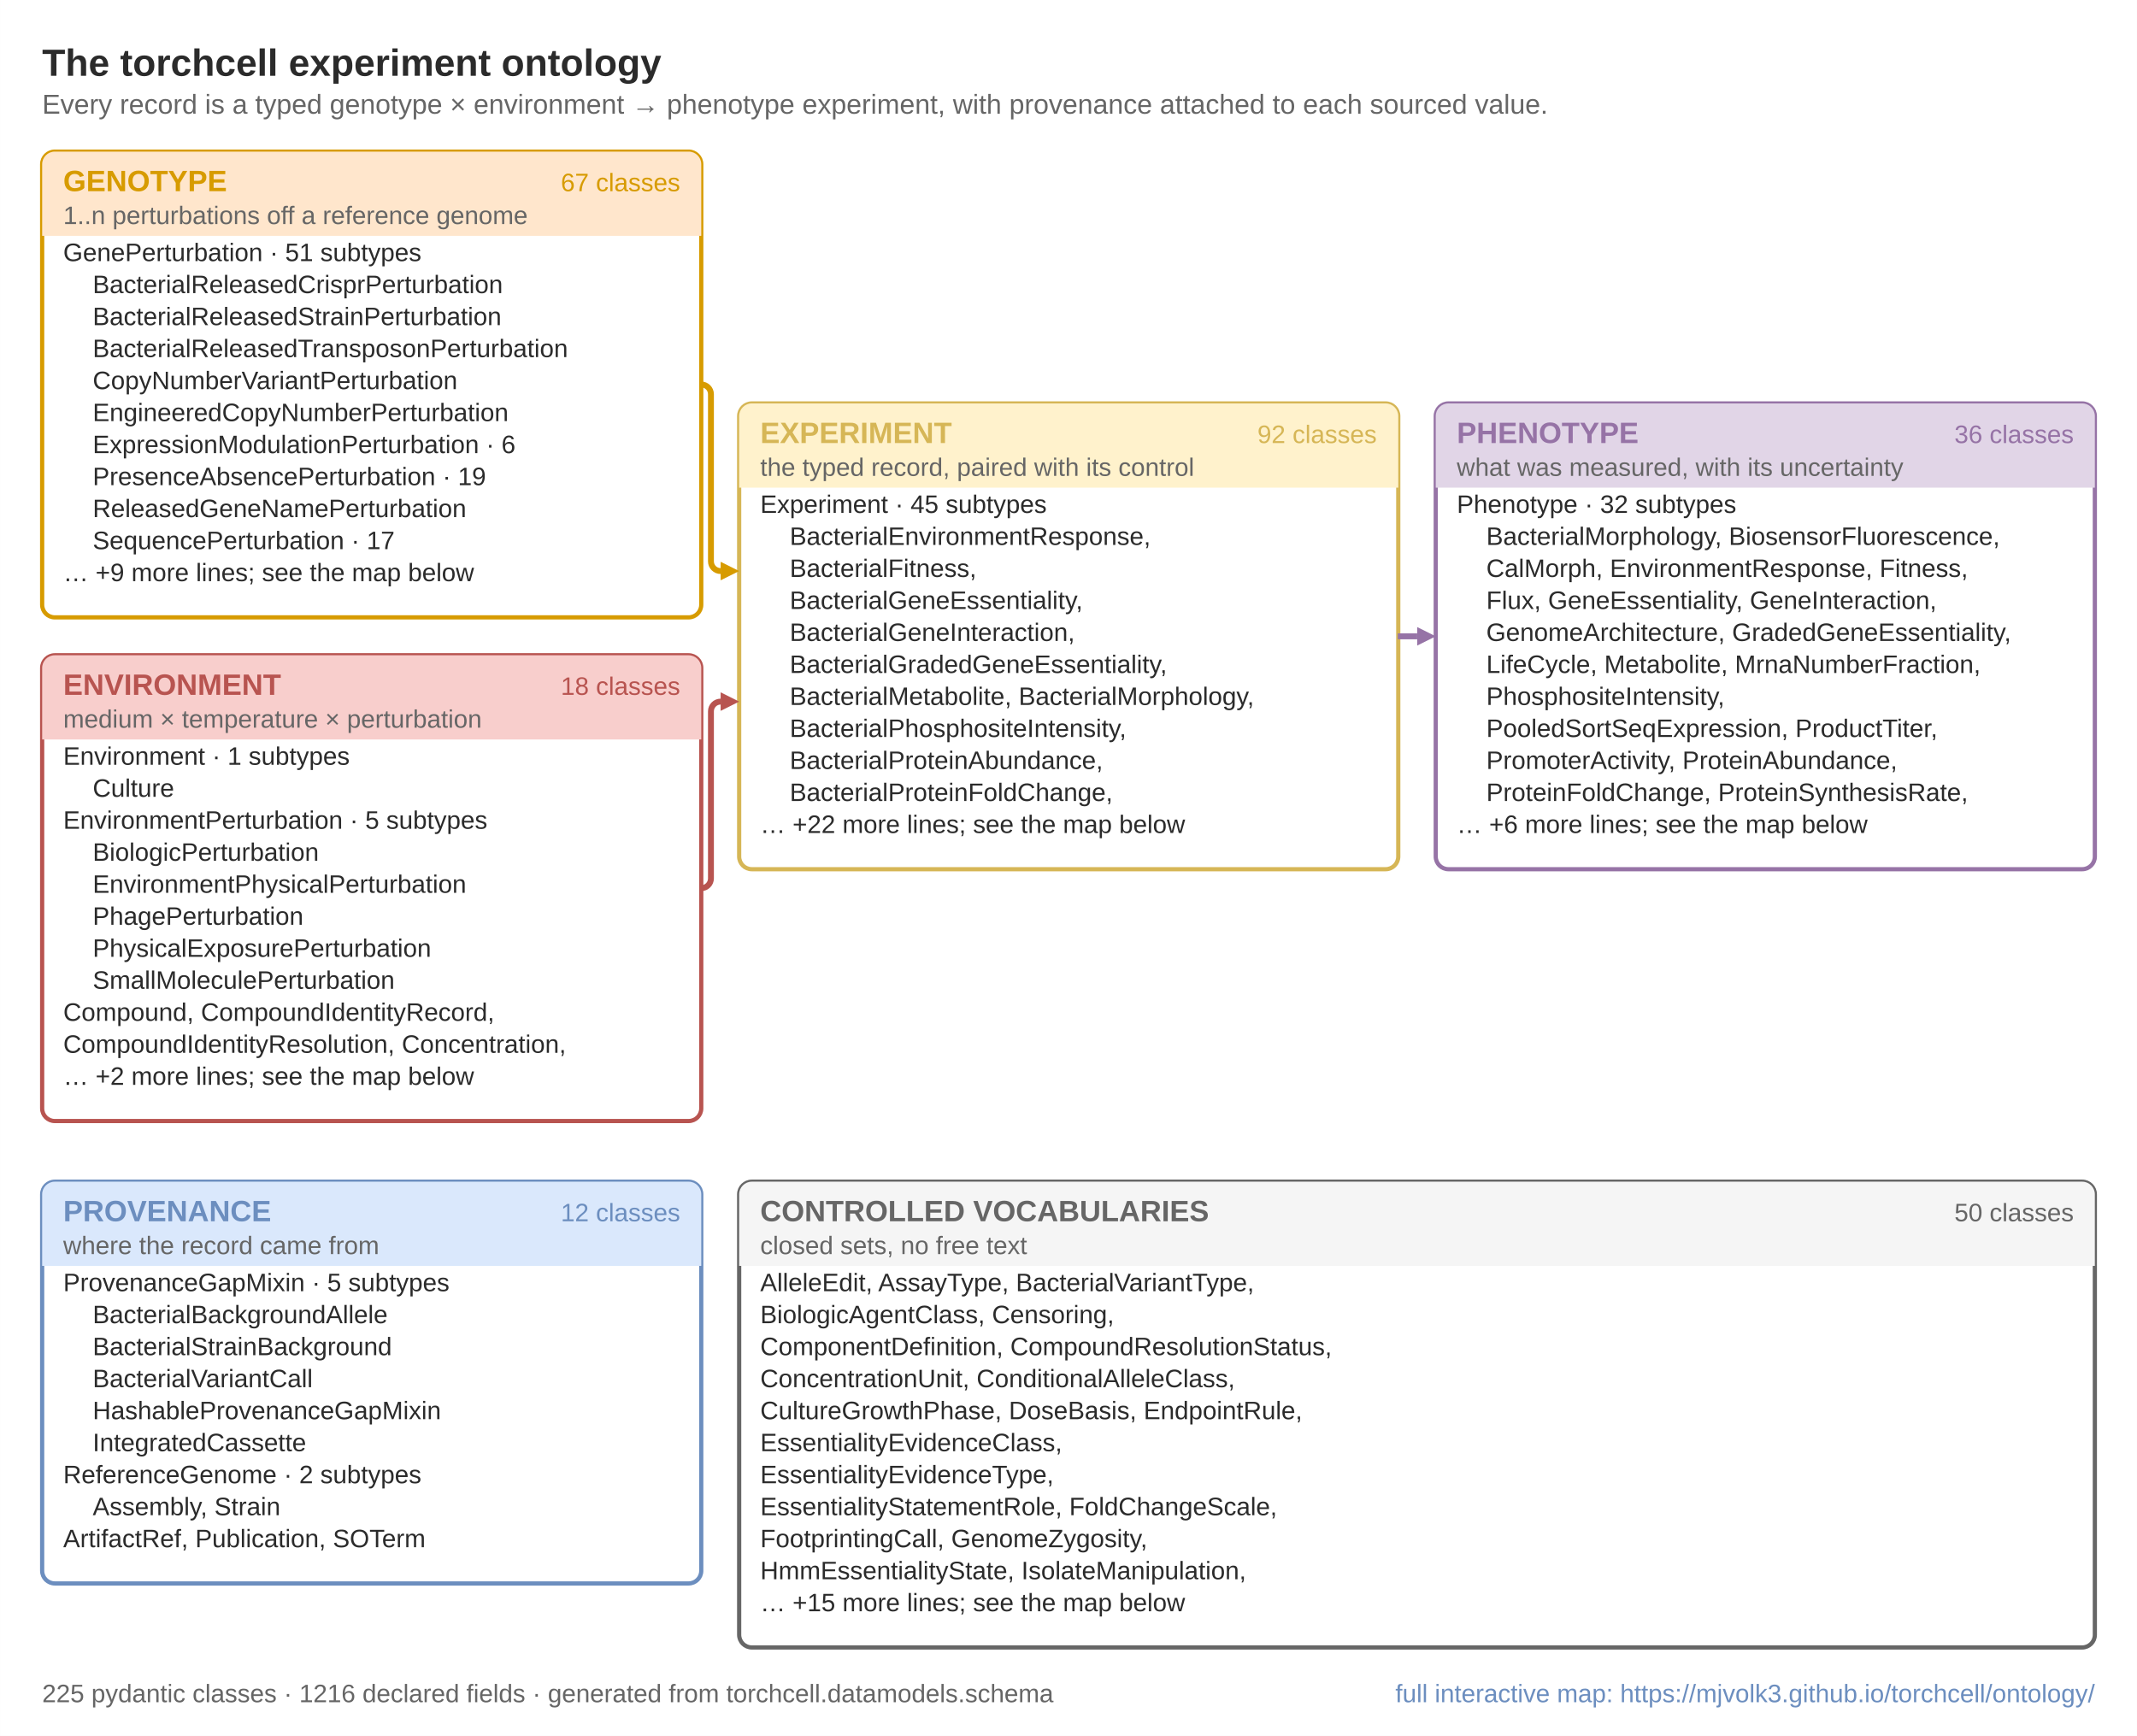
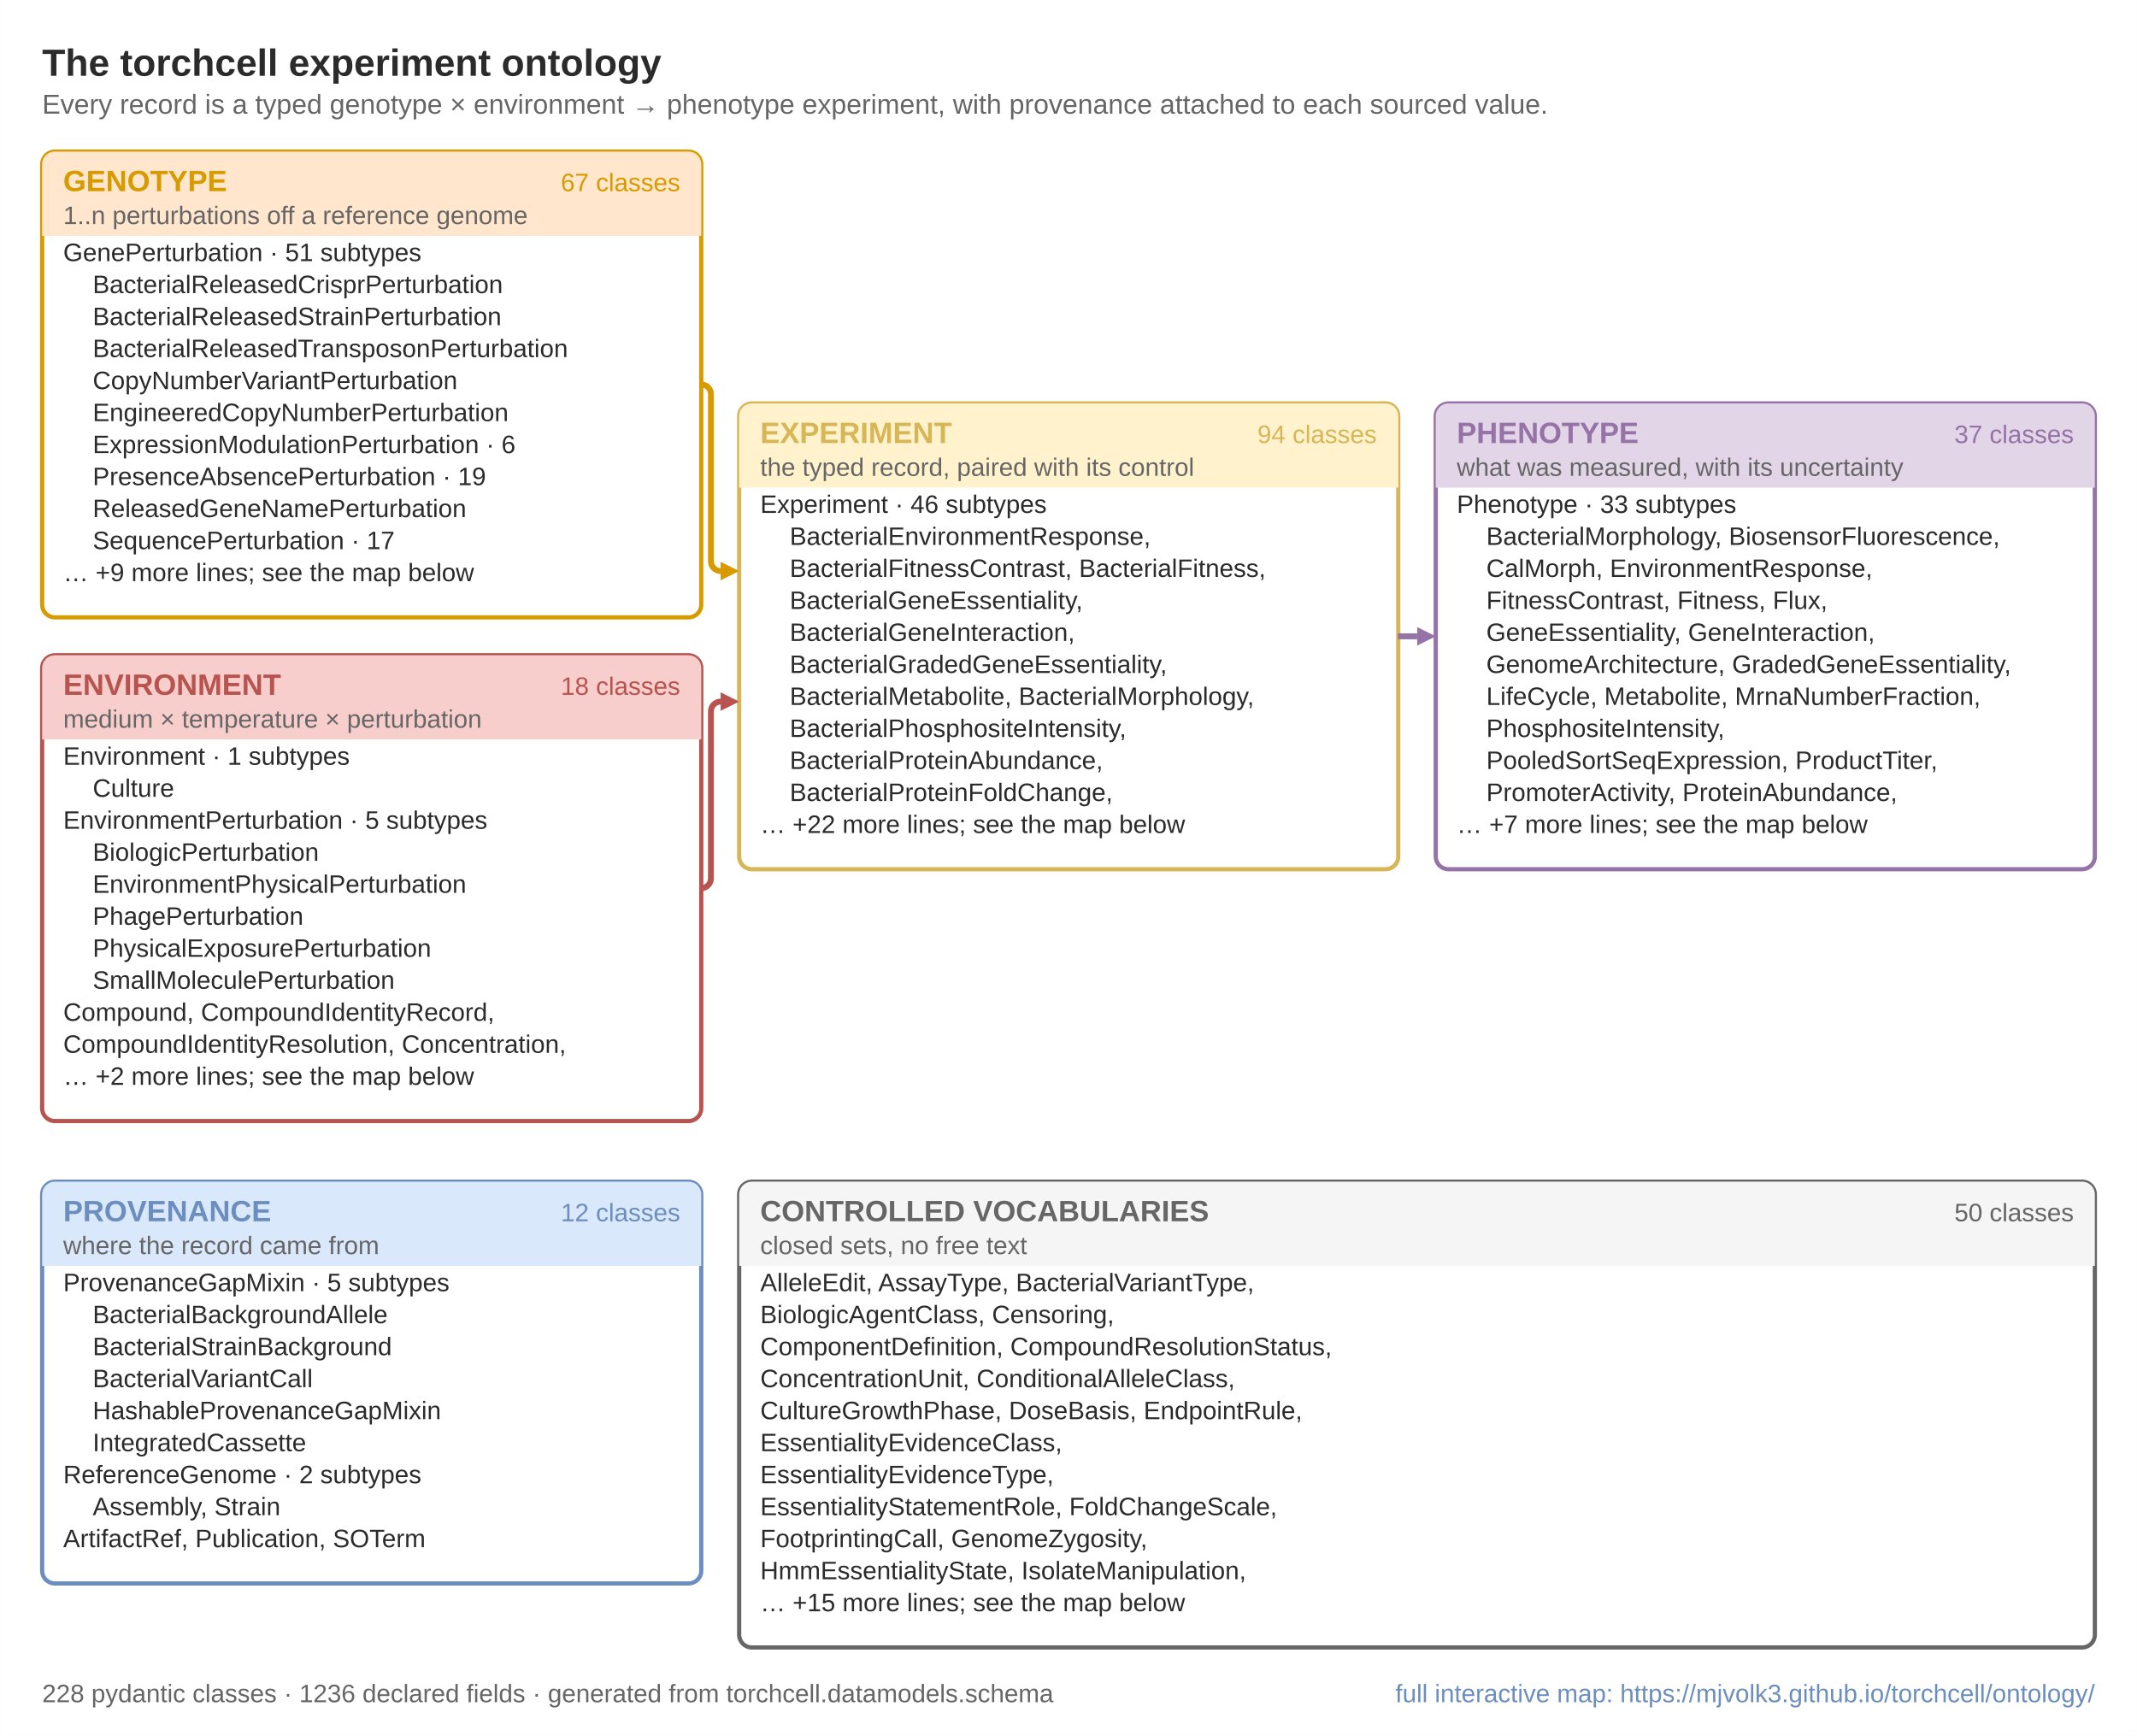
<svg xmlns="http://www.w3.org/2000/svg" width="179.00mm" height="145.41mm" viewBox="0 0 507.4 412.2" font-family="Arial, Helvetica, sans-serif">
  <style>text{font-family:Arial,Helvetica,sans-serif}</style>
  <rect width="100%" height="100%" fill="#FFFFFF" />
  <text x="10.0" y="18.0" font-size="9" font-weight="700" fill="#2B2B2B">The torchcell experiment ontology</text>
  <text x="10.0" y="27.0" font-size="6.5" fill="#666666">Every record is a typed genotype × environment → phenotype experiment, with provenance attached to each sourced value.</text>
  <rect x="10.0" y="36.0" width="156.5" height="110.6" rx="3" fill="#FFFFFF" stroke="#D79B00" stroke-width="1" />
  <path d="M10.0 39.0 a3 3 0 0 1 3 -3 h150.5 a3 3 0 0 1 3 3 v17.0 h-156.5 Z" fill="#FFE6CC" />
  <text x="15.0" y="45.4" font-size="7" font-weight="700" fill="#D79B00">GENOTYPE</text>
  <text x="161.5" y="45.4" font-size="6" text-anchor="end" fill="#D79B00">67 classes</text>
  <text x="15.0" y="53.2" font-size="6" fill="#666666">1..n perturbations off a reference genome</text>
  <text x="15.0" y="62.0" font-size="6" fill="#2B2B2B">GenePerturbation  ·  51 subtypes</text>
  <text x="22.0" y="69.6" font-size="6" fill="#2B2B2B">BacterialReleasedCrisprPerturbation</text>
  <text x="22.0" y="77.2" font-size="6" fill="#2B2B2B">BacterialReleasedStrainPerturbation</text>
  <text x="22.0" y="84.8" font-size="6" fill="#2B2B2B">BacterialReleasedTransposonPerturbation</text>
  <text x="22.0" y="92.4" font-size="6" fill="#2B2B2B">CopyNumberVariantPerturbation</text>
  <text x="22.0" y="100.0" font-size="6" fill="#2B2B2B">EngineeredCopyNumberPerturbation</text>
  <text x="22.0" y="107.6" font-size="6" fill="#2B2B2B">ExpressionModulationPerturbation  ·  6</text>
  <text x="22.0" y="115.2" font-size="6" fill="#2B2B2B">PresenceAbsencePerturbation  ·  19</text>
  <text x="22.0" y="122.8" font-size="6" fill="#2B2B2B">ReleasedGeneNamePerturbation</text>
  <text x="22.0" y="130.4" font-size="6" fill="#2B2B2B">SequencePerturbation  ·  17</text>
  <text x="15.0" y="138.0" font-size="6" fill="#2B2B2B">…  +9 more lines; see the map below</text>
  <rect x="10.0" y="155.6" width="156.5" height="110.6" rx="3" fill="#FFFFFF" stroke="#B85450" stroke-width="1" />
  <path d="M10.0 158.6 a3 3 0 0 1 3 -3 h150.5 a3 3 0 0 1 3 3 v17.0 h-156.5 Z" fill="#F8CECC" />
  <text x="15.0" y="165.0" font-size="7" font-weight="700" fill="#B85450">ENVIRONMENT</text>
  <text x="161.5" y="165.0" font-size="6" text-anchor="end" fill="#B85450">18 classes</text>
  <text x="15.0" y="172.8" font-size="6" fill="#666666">medium × temperature × perturbation</text>
  <text x="15.0" y="181.6" font-size="6" fill="#2B2B2B">Environment  ·  1 subtypes</text>
  <text x="22.0" y="189.2" font-size="6" fill="#2B2B2B">Culture</text>
  <text x="15.0" y="196.8" font-size="6" fill="#2B2B2B">EnvironmentPerturbation  ·  5 subtypes</text>
  <text x="22.0" y="204.4" font-size="6" fill="#2B2B2B">BiologicPerturbation</text>
  <text x="22.0" y="212.0" font-size="6" fill="#2B2B2B">EnvironmentPhysicalPerturbation</text>
  <text x="22.0" y="219.6" font-size="6" fill="#2B2B2B">PhagePerturbation</text>
  <text x="22.0" y="227.2" font-size="6" fill="#2B2B2B">PhysicalExposurePerturbation</text>
  <text x="22.0" y="234.8" font-size="6" fill="#2B2B2B">SmallMoleculePerturbation</text>
  <text x="15.0" y="242.4" font-size="6" fill="#2B2B2B">Compound, CompoundIdentityRecord,</text>
  <text x="15.0" y="250.0" font-size="6" fill="#2B2B2B">CompoundIdentityResolution, Concentration,</text>
  <text x="15.0" y="257.6" font-size="6" fill="#2B2B2B">…  +2 more lines; see the map below</text>
  <rect x="175.5" y="95.8" width="156.5" height="110.6" rx="3" fill="#FFFFFF" stroke="#D6B656" stroke-width="1" />
  <path d="M175.5 98.8 a3 3 0 0 1 3 -3 h150.5 a3 3 0 0 1 3 3 v17.0 h-156.5 Z" fill="#FFF2CC" />
  <text x="180.5" y="105.2" font-size="7" font-weight="700" fill="#D6B656">EXPERIMENT</text>
-   <text x="326.9" y="105.2" font-size="6" text-anchor="end" fill="#D6B656">92 classes</text>
+   <text x="326.9" y="105.2" font-size="6" text-anchor="end" fill="#D6B656">94 classes</text>
  <text x="180.5" y="113.0" font-size="6" fill="#666666">the typed record, paired with its control</text>
-   <text x="180.5" y="121.8" font-size="6" fill="#2B2B2B">Experiment  ·  45 subtypes</text>
+   <text x="180.5" y="121.8" font-size="6" fill="#2B2B2B">Experiment  ·  46 subtypes</text>
  <text x="187.5" y="129.4" font-size="6" fill="#2B2B2B">BacterialEnvironmentResponse,</text>
-   <text x="187.5" y="137.0" font-size="6" fill="#2B2B2B">BacterialFitness,</text>
+   <text x="187.5" y="137.0" font-size="6" fill="#2B2B2B">BacterialFitnessContrast, BacterialFitness,</text>
  <text x="187.5" y="144.6" font-size="6" fill="#2B2B2B">BacterialGeneEssentiality,</text>
  <text x="187.5" y="152.2" font-size="6" fill="#2B2B2B">BacterialGeneInteraction,</text>
  <text x="187.5" y="159.8" font-size="6" fill="#2B2B2B">BacterialGradedGeneEssentiality,</text>
  <text x="187.5" y="167.4" font-size="6" fill="#2B2B2B">BacterialMetabolite, BacterialMorphology,</text>
  <text x="187.5" y="175.0" font-size="6" fill="#2B2B2B">BacterialPhosphositeIntensity,</text>
  <text x="187.5" y="182.6" font-size="6" fill="#2B2B2B">BacterialProteinAbundance,</text>
  <text x="187.5" y="190.2" font-size="6" fill="#2B2B2B">BacterialProteinFoldChange,</text>
  <text x="180.5" y="197.8" font-size="6" fill="#2B2B2B">…  +22 more lines; see the map below</text>
  <rect x="340.9" y="95.8" width="156.5" height="110.6" rx="3" fill="#FFFFFF" stroke="#9673A6" stroke-width="1" />
  <path d="M340.9 98.8 a3 3 0 0 1 3 -3 h150.5 a3 3 0 0 1 3 3 v17.0 h-156.5 Z" fill="#E1D5E7" />
  <text x="345.9" y="105.2" font-size="7" font-weight="700" fill="#9673A6">PHENOTYPE</text>
-   <text x="492.4" y="105.2" font-size="6" text-anchor="end" fill="#9673A6">36 classes</text>
+   <text x="492.4" y="105.2" font-size="6" text-anchor="end" fill="#9673A6">37 classes</text>
  <text x="345.9" y="113.0" font-size="6" fill="#666666">what was measured, with its uncertainty</text>
-   <text x="345.9" y="121.8" font-size="6" fill="#2B2B2B">Phenotype  ·  32 subtypes</text>
+   <text x="345.9" y="121.8" font-size="6" fill="#2B2B2B">Phenotype  ·  33 subtypes</text>
  <text x="352.9" y="129.4" font-size="6" fill="#2B2B2B">BacterialMorphology, BiosensorFluorescence,</text>
-   <text x="352.9" y="137.0" font-size="6" fill="#2B2B2B">CalMorph, EnvironmentResponse, Fitness,</text>
-   <text x="352.9" y="144.6" font-size="6" fill="#2B2B2B">Flux, GeneEssentiality, GeneInteraction,</text>
-   <text x="352.9" y="152.2" font-size="6" fill="#2B2B2B">GenomeArchitecture, GradedGeneEssentiality,</text>
-   <text x="352.9" y="159.8" font-size="6" fill="#2B2B2B">LifeCycle, Metabolite, MrnaNumberFraction,</text>
-   <text x="352.9" y="167.4" font-size="6" fill="#2B2B2B">PhosphositeIntensity,</text>
-   <text x="352.9" y="175.0" font-size="6" fill="#2B2B2B">PooledSortSeqExpression, ProductTiter,</text>
-   <text x="352.9" y="182.6" font-size="6" fill="#2B2B2B">PromoterActivity, ProteinAbundance,</text>
-   <text x="352.9" y="190.2" font-size="6" fill="#2B2B2B">ProteinFoldChange, ProteinSynthesisRate,</text>
-   <text x="345.9" y="197.8" font-size="6" fill="#2B2B2B">…  +6 more lines; see the map below</text>
+   <text x="352.9" y="137.0" font-size="6" fill="#2B2B2B">CalMorph, EnvironmentResponse,</text>
+   <text x="352.9" y="144.6" font-size="6" fill="#2B2B2B">FitnessContrast, Fitness, Flux,</text>
+   <text x="352.9" y="152.2" font-size="6" fill="#2B2B2B">GeneEssentiality, GeneInteraction,</text>
+   <text x="352.9" y="159.8" font-size="6" fill="#2B2B2B">GenomeArchitecture, GradedGeneEssentiality,</text>
+   <text x="352.9" y="167.4" font-size="6" fill="#2B2B2B">LifeCycle, Metabolite, MrnaNumberFraction,</text>
+   <text x="352.9" y="175.0" font-size="6" fill="#2B2B2B">PhosphositeIntensity,</text>
+   <text x="352.9" y="182.6" font-size="6" fill="#2B2B2B">PooledSortSeqExpression, ProductTiter,</text>
+   <text x="352.9" y="190.2" font-size="6" fill="#2B2B2B">PromoterActivity, ProteinAbundance,</text>
+   <text x="345.9" y="197.8" font-size="6" fill="#2B2B2B">…  +7 more lines; see the map below</text>
  <rect x="10.0" y="280.6" width="156.5" height="95.4" rx="3" fill="#FFFFFF" stroke="#6C8EBF" stroke-width="1" />
  <path d="M10.0 283.6 a3 3 0 0 1 3 -3 h150.5 a3 3 0 0 1 3 3 v17.0 h-156.5 Z" fill="#DAE8FC" />
  <text x="15.0" y="290.0" font-size="7" font-weight="700" fill="#6C8EBF">PROVENANCE</text>
  <text x="161.5" y="290.0" font-size="6" text-anchor="end" fill="#6C8EBF">12 classes</text>
  <text x="15.0" y="297.8" font-size="6" fill="#666666">where the record came from</text>
  <text x="15.0" y="306.6" font-size="6" fill="#2B2B2B">ProvenanceGapMixin  ·  5 subtypes</text>
  <text x="22.0" y="314.2" font-size="6" fill="#2B2B2B">BacterialBackgroundAllele</text>
  <text x="22.0" y="321.8" font-size="6" fill="#2B2B2B">BacterialStrainBackground</text>
  <text x="22.0" y="329.4" font-size="6" fill="#2B2B2B">BacterialVariantCall</text>
  <text x="22.0" y="337.0" font-size="6" fill="#2B2B2B">HashableProvenanceGapMixin</text>
  <text x="22.0" y="344.6" font-size="6" fill="#2B2B2B">IntegratedCassette</text>
  <text x="15.0" y="352.2" font-size="6" fill="#2B2B2B">ReferenceGenome  ·  2 subtypes</text>
  <text x="22.0" y="359.8" font-size="6" fill="#2B2B2B">Assembly, Strain</text>
  <text x="15.0" y="367.4" font-size="6" fill="#2B2B2B">ArtifactRef, Publication, SOTerm</text>
  <rect x="175.5" y="280.6" width="321.9" height="110.6" rx="3" fill="#FFFFFF" stroke="#666666" stroke-width="1" />
  <path d="M175.5 283.6 a3 3 0 0 1 3 -3 h315.9 a3 3 0 0 1 3 3 v17.0 h-321.9 Z" fill="#F5F5F5" />
  <text x="180.5" y="290.0" font-size="7" font-weight="700" fill="#666666">CONTROLLED VOCABULARIES</text>
  <text x="492.4" y="290.0" font-size="6" text-anchor="end" fill="#666666">50 classes</text>
  <text x="180.5" y="297.8" font-size="6" fill="#666666">closed sets, no free text</text>
  <text x="180.5" y="306.6" font-size="6" fill="#2B2B2B">AlleleEdit, AssayType, BacterialVariantType,</text>
  <text x="180.5" y="314.2" font-size="6" fill="#2B2B2B">BiologicAgentClass, Censoring,</text>
  <text x="180.5" y="321.8" font-size="6" fill="#2B2B2B">ComponentDefinition, CompoundResolutionStatus,</text>
  <text x="180.5" y="329.4" font-size="6" fill="#2B2B2B">ConcentrationUnit, ConditionalAlleleClass,</text>
  <text x="180.5" y="337.0" font-size="6" fill="#2B2B2B">CultureGrowthPhase, DoseBasis, EndpointRule,</text>
  <text x="180.5" y="344.6" font-size="6" fill="#2B2B2B">EssentialityEvidenceClass,</text>
  <text x="180.5" y="352.2" font-size="6" fill="#2B2B2B">EssentialityEvidenceType,</text>
  <text x="180.5" y="359.8" font-size="6" fill="#2B2B2B">EssentialityStatementRole, FoldChangeScale,</text>
  <text x="180.5" y="367.4" font-size="6" fill="#2B2B2B">FootprintingCall, GenomeZygosity,</text>
  <text x="180.5" y="375.0" font-size="6" fill="#2B2B2B">HmmEssentialityState, IsolateManipulation,</text>
  <text x="180.5" y="382.6" font-size="6" fill="#2B2B2B">…  +15 more lines; see the map below</text>
  <path d="M166.5 91.3 H166.5 A2.3 2.3 0 0 1 168.8 93.6 V133.3 A2.3 2.3 0 0 0 171.1 135.6 H171.1" fill="none" stroke="#D79B00" stroke-width="1.4" stroke-linecap="butt" stroke-linejoin="round" />
  <path d="M175.5 135.6 l-4.4 -2.2 v4.4 Z" fill="#D79B00" />
  <path d="M166.5 210.9 H166.5 A2.3 2.3 0 0 0 168.8 208.6 V168.9 A2.3 2.3 0 0 1 171.1 166.6 H171.1" fill="none" stroke="#B85450" stroke-width="1.4" stroke-linecap="butt" stroke-linejoin="round" />
  <path d="M175.5 166.6 l-4.4 -2.2 v4.4 Z" fill="#B85450" />
  <path d="M331.9 151.1 H336.5" fill="none" stroke="#9673A6" stroke-width="1.4" stroke-linecap="butt" stroke-linejoin="round" />
  <path d="M340.9 151.1 l-4.4 -2.2 v4.4 Z" fill="#9673A6" />
-   <text x="10.0" y="404.2" font-size="6" fill="#666666">225 pydantic classes · 1216 declared fields · generated from torchcell.datamodels.schema</text>
+   <text x="10.0" y="404.2" font-size="6" fill="#666666">228 pydantic classes · 1236 declared fields · generated from torchcell.datamodels.schema</text>
  <text x="497.4" y="404.2" font-size="6" text-anchor="end" fill="#6C8EBF">full interactive map: https://mjvolk3.github.io/torchcell/ontology/</text>
</svg>
